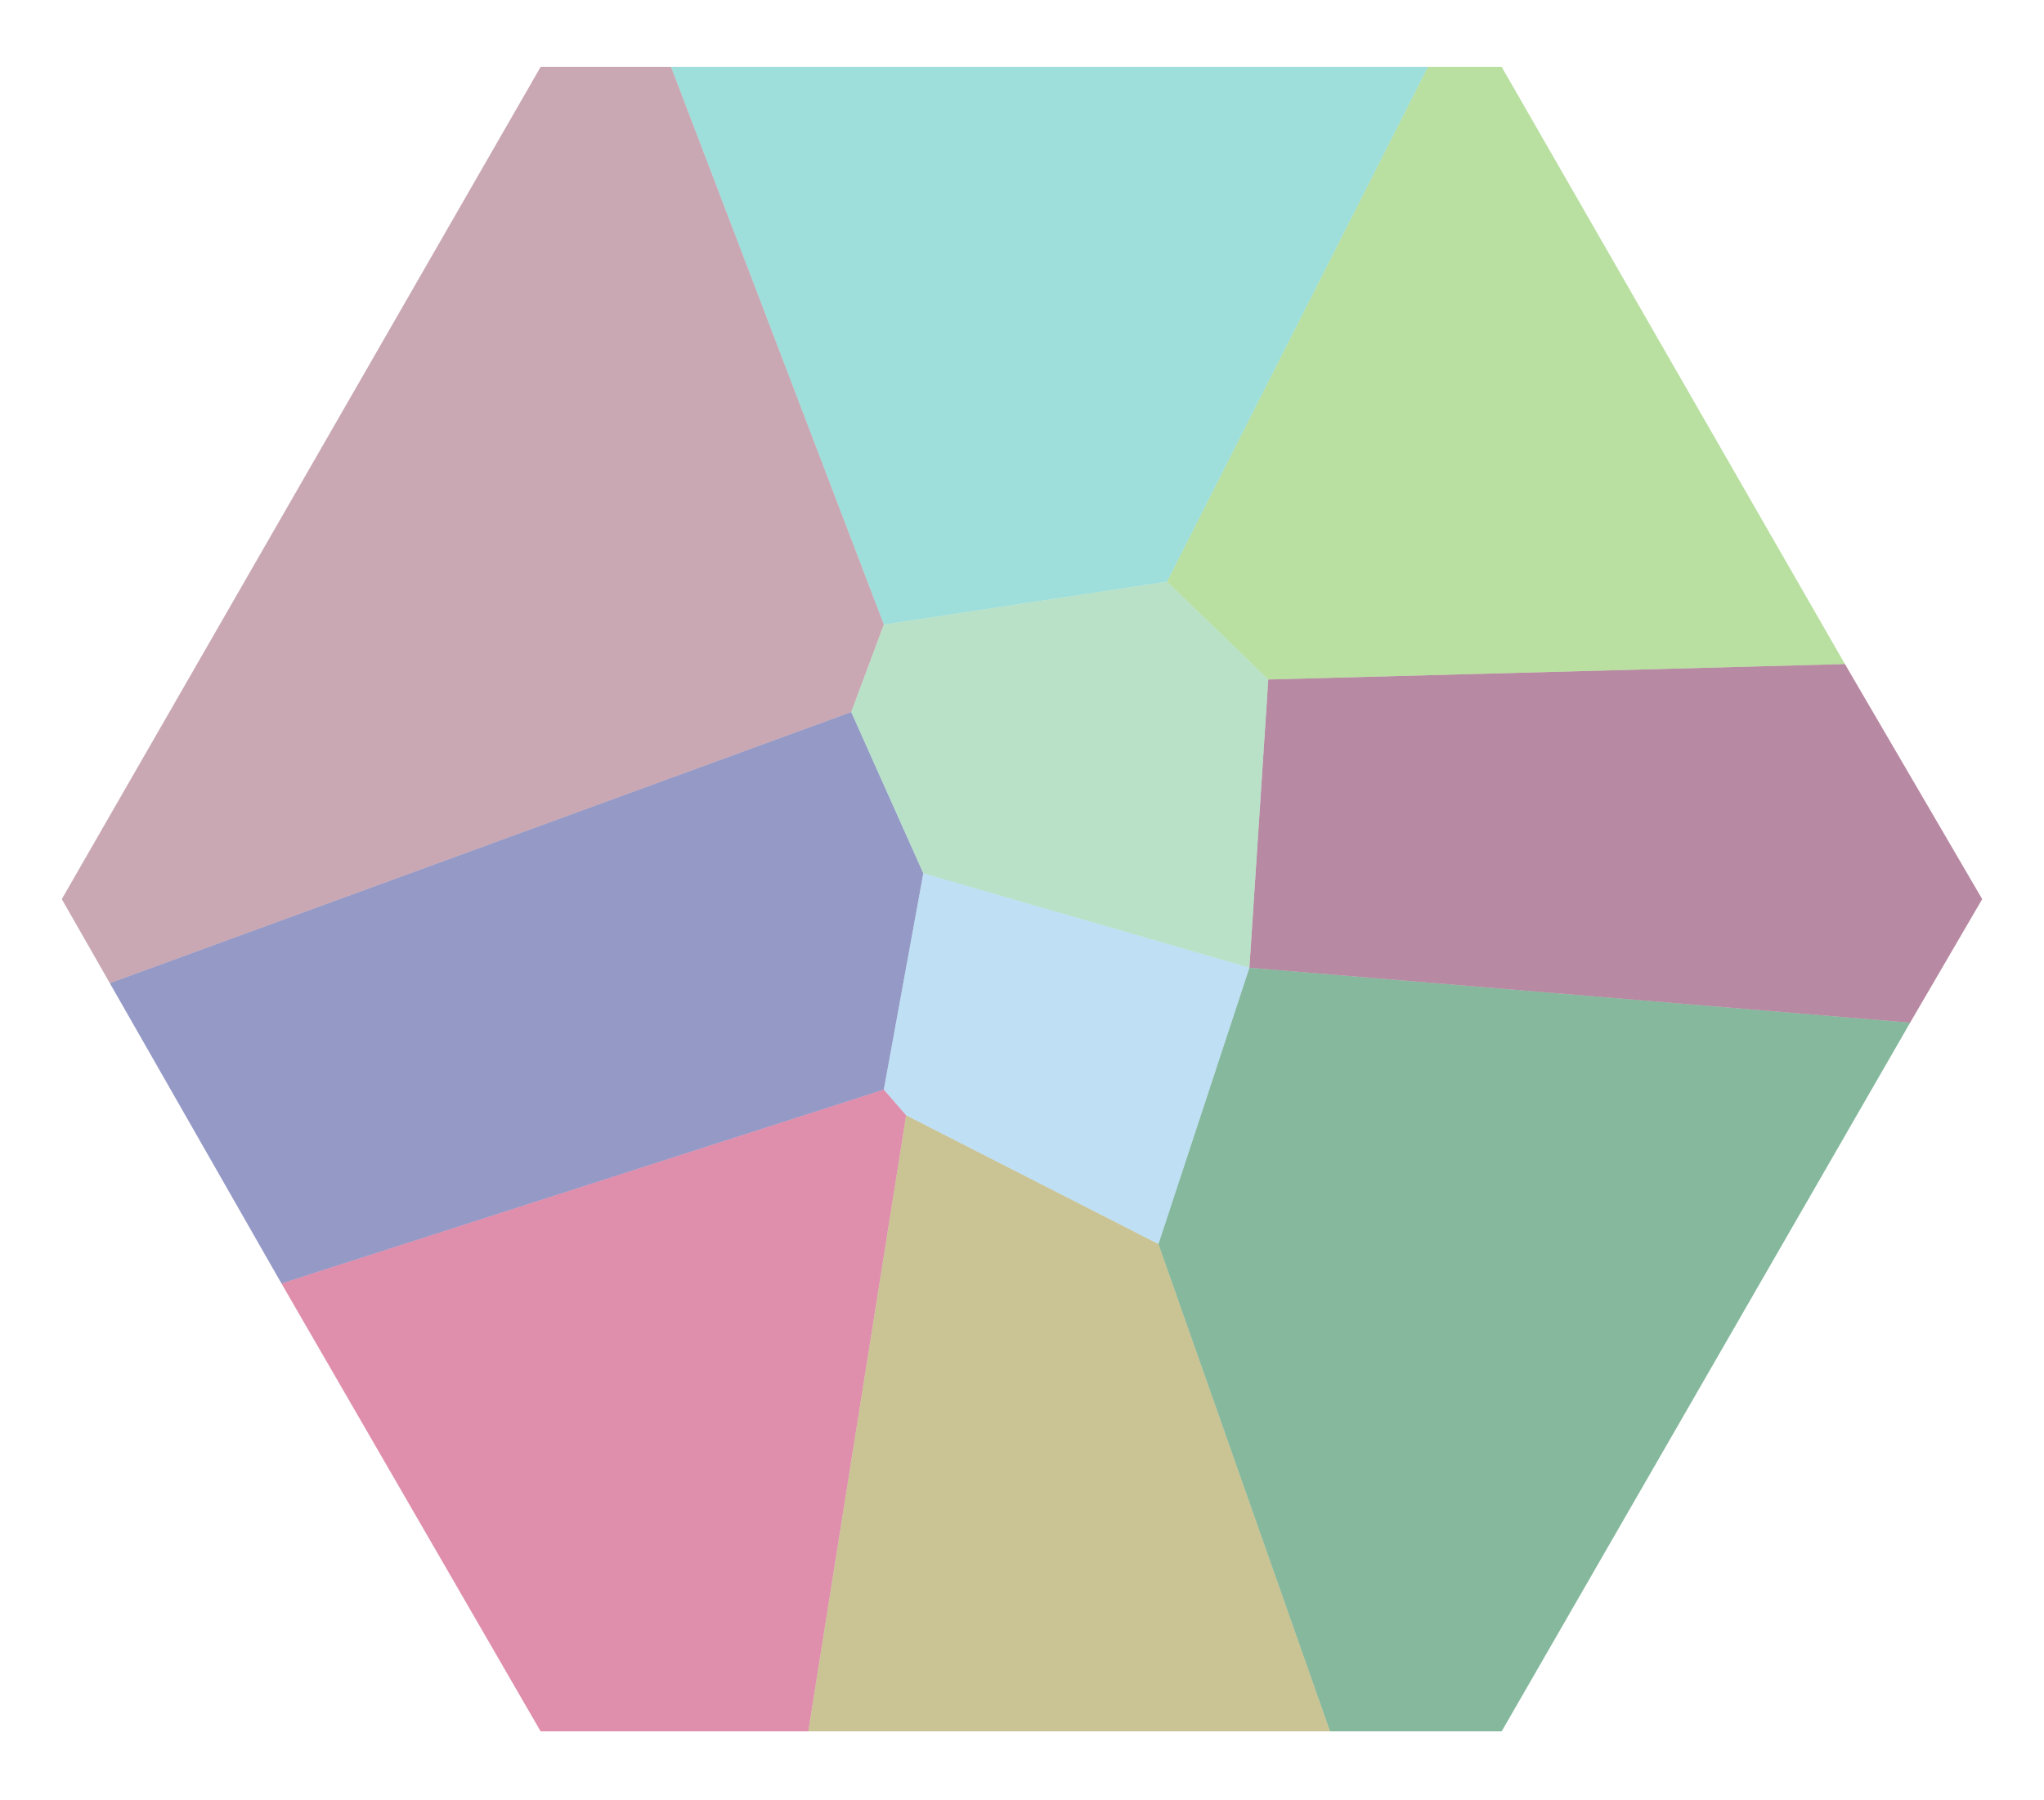
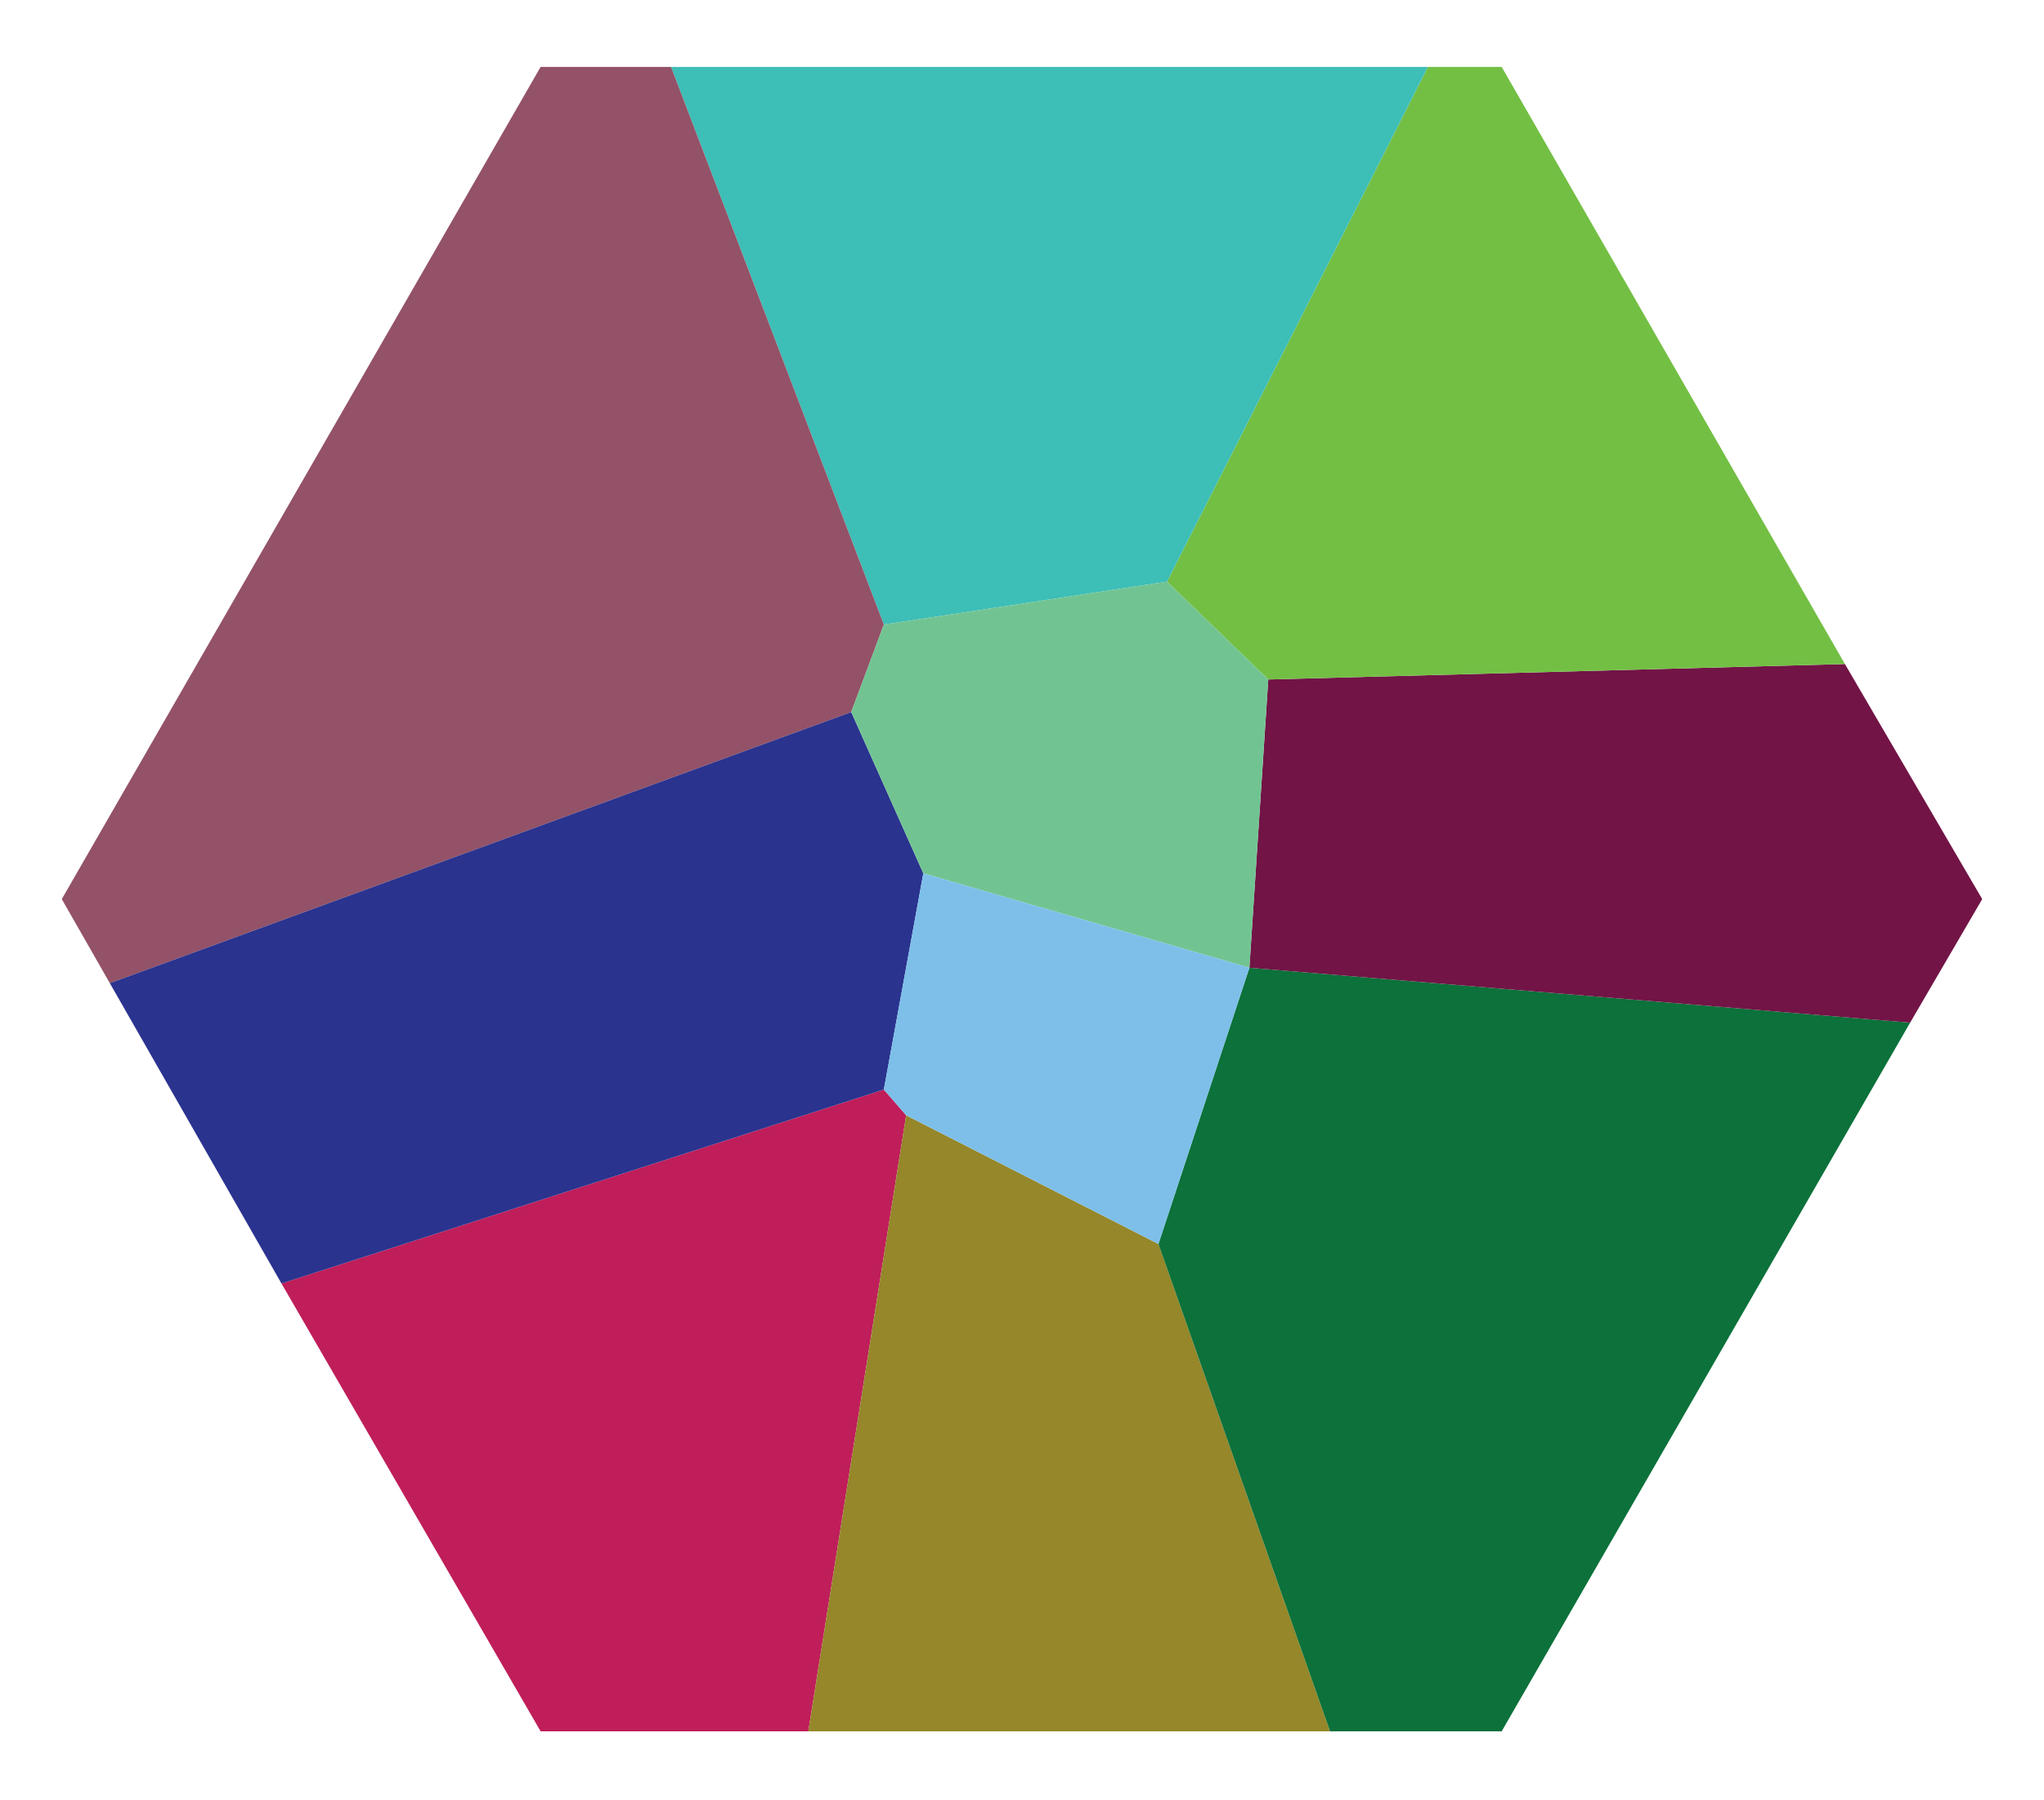
<svg xmlns="http://www.w3.org/2000/svg" id="CallahansPassage" viewBox="0 0 119.1 104.9">
-   <polygon points="47.1 100.9 31.5 100.9 16.4 74.8 51.5 63.5 52.8 65 47.1 100.9" style="fill: #bf1e5a; opacity: .5;" />
-   <polygon points="52.8 65 67.5 72.5 77.5 100.9 47.1 100.9 52.8 65" style="fill: #95872a; opacity: .5;" />
-   <polygon points="67.5 72.5 72.8 56.4 111.3 59.6 87.5 100.9 77.5 100.9 67.5 72.5" style="fill: #0c713a; opacity: .5;" />
-   <polygon points="72.8 56.4 73.9 39.6 107.5 38.7 115.5 52.4 111.3 59.6 72.8 56.4" style="fill: #721446; opacity: .5;" />
-   <polygon points="87.5 3.9 107.5 38.7 73.9 39.6 68 33.9 83.2 3.9 87.5 3.9" style="fill: #73bf44; opacity: .5;" />
-   <polygon points="83.2 3.9 39.1 3.9 51.5 36.4 68 33.9 83.2 3.9" style="fill: #3dbeb7; opacity: .5;" />
-   <polygon points="39.1 3.9 31.5 3.9 3.6 52.4 6.4 57.3 49.6 41.5 51.5 36.4 39.1 3.9" style="fill: #935267; opacity: .5;" />
-   <polygon points="6.4 57.3 16.4 74.8 51.5 63.5 53.8 50.9 49.6 41.5 6.4 57.3" style="fill: #2a338e; opacity: .5;" />
-   <polygon points="49.6 41.5 51.5 36.4 68 33.9 73.9 39.6 72.8 56.4 53.8 50.9 49.6 41.5" style="fill: #71c492; opacity: .5;" />
-   <polygon points="53.8 50.9 72.8 56.4 67.5 72.5 52.8 65 51.5 63.5 53.8 50.9" style="fill: #7dbfe9; opacity: .5;" />
+   <polygon id="callahans_crumblingpost" points="47.1 100.9 31.5 100.9 16.4 74.8 51.5 63.5 52.8 65 47.1 100.9" style="fill: #bf1e5a;" />
+   <polygon id="callahans_crumblingpassage" points="52.8 65 67.5 72.5 77.5 100.9 47.1 100.9 52.8 65" style="fill: #95872a;" />
+   <polygon id="callahans_latch" points="67.5 72.5 72.8 56.4 111.3 59.6 87.5 100.9 77.5 100.9 67.5 72.5" style="fill: #0c713a;" />
+   <polygon id="callahans_procession" points="72.8 56.4 73.9 39.6 107.5 38.7 115.5 52.4 111.3 59.6 72.8 56.4" style="fill: #721446;" />
+   <polygon id="callahans_whitechapel" points="87.5 3.9 107.5 38.7 73.9 39.6 68 33.9 83.2 3.9 87.5 3.9" style="fill: #73bf44;" />
+   <polygon id="callahans_cragstown" points="83.2 3.9 39.1 3.9 51.5 36.4 68 33.9 83.2 3.9" style="fill: #3dbeb7;" />
+   <polygon id="callahans_solas" points="39.1 3.9 31.5 3.9 3.6 52.4 6.4 57.3 49.6 41.5 51.5 36.4 39.1 3.9" style="fill: #935267;" />
+   <polygon id="callahans_scathpassing" points="6.4 57.3 16.4 74.8 51.5 63.5 53.8 50.9 49.6 41.5 6.4 57.3" style="fill: #2a338e;" />
+   <polygon id="callahans_lochanberth" points="49.6 41.5 51.5 36.4 68 33.9 73.9 39.6 72.8 56.4 53.8 50.9 49.6 41.5" style="fill: #71c492;" />
+   <polygon id="callahans_overlookhill" points="53.8 50.9 72.8 56.4 67.5 72.5 52.8 65 51.5 63.5 53.8 50.9" style="fill: #7dbfe9;" />
</svg>
